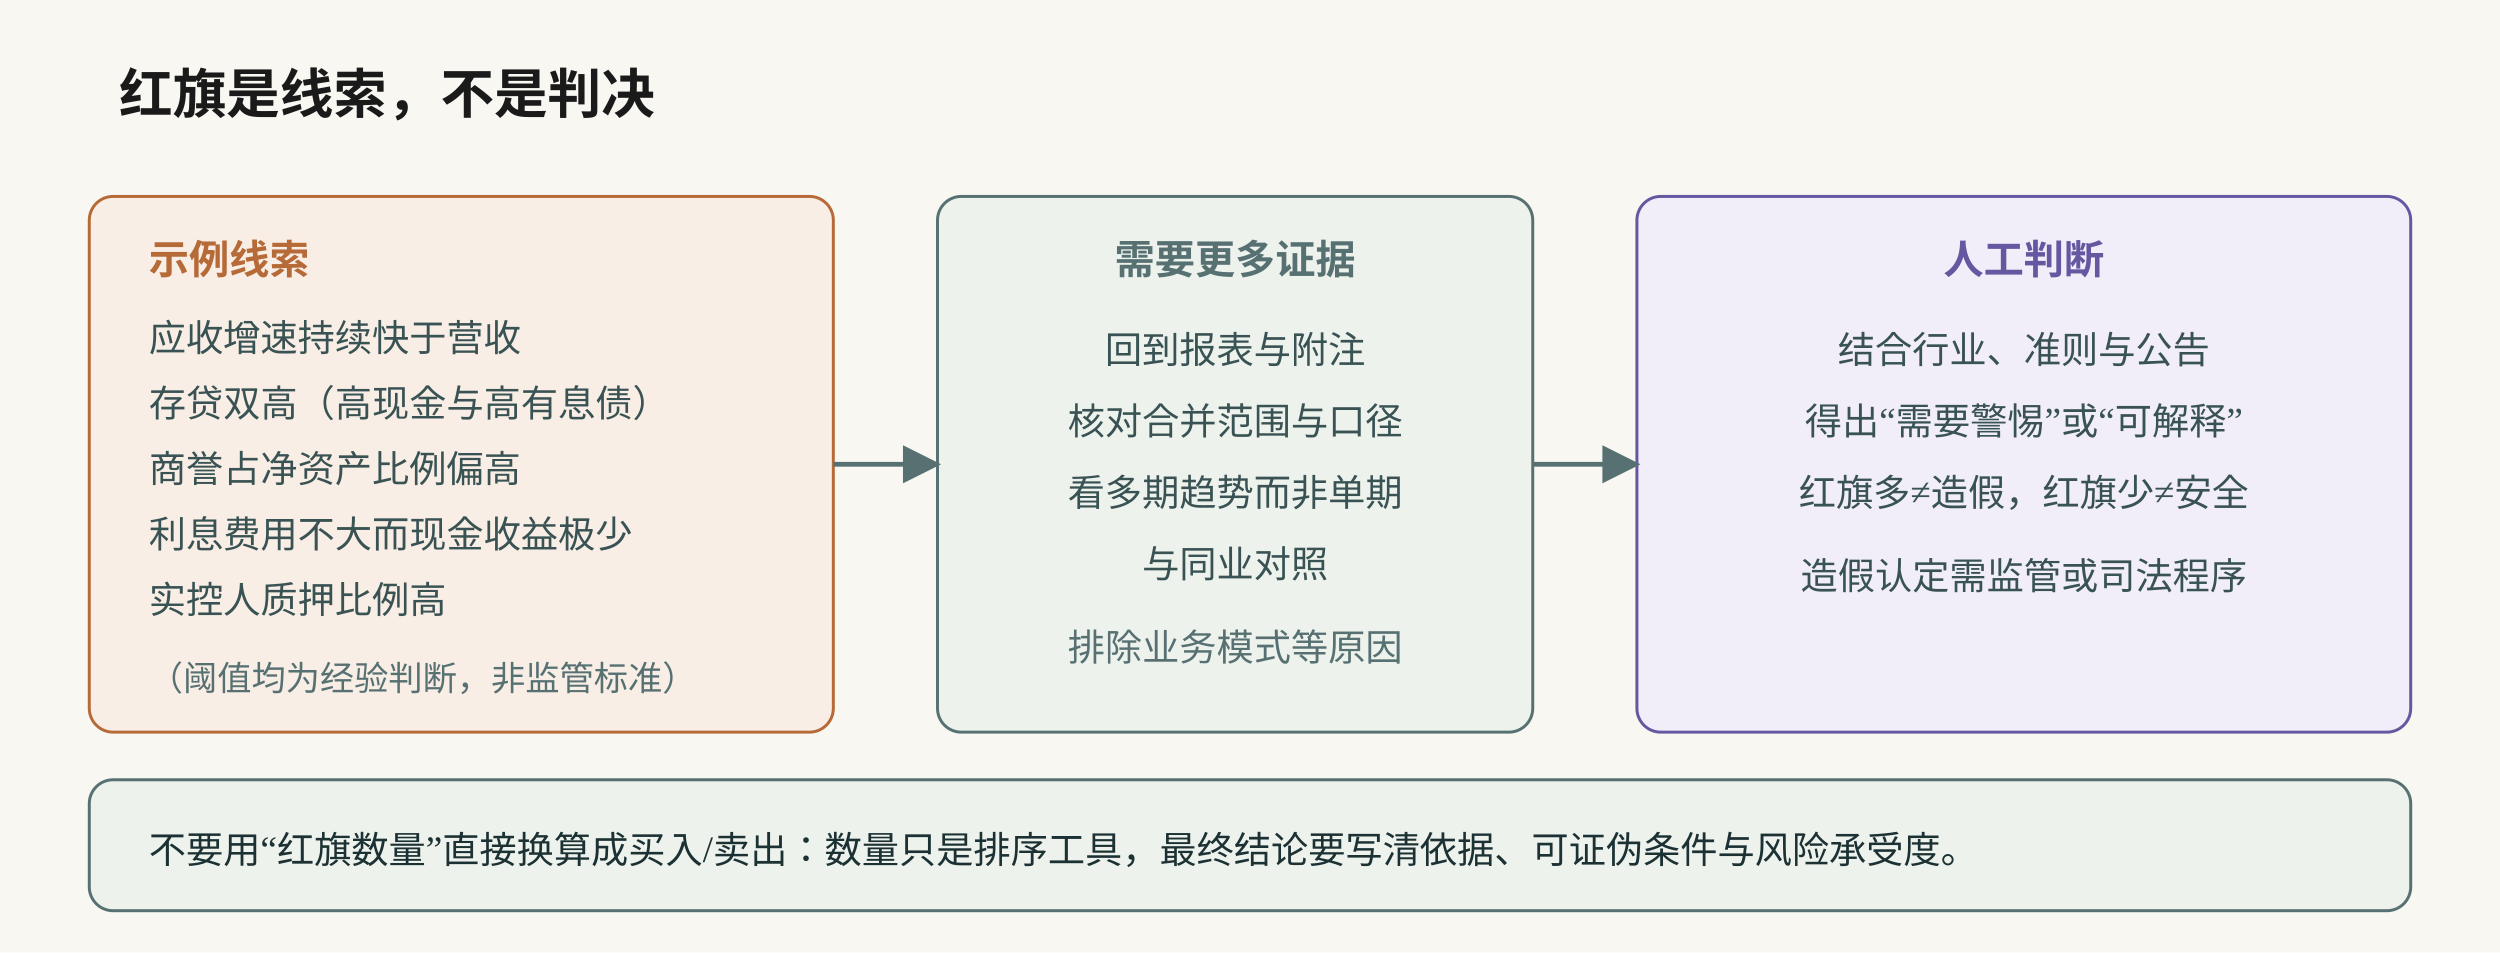
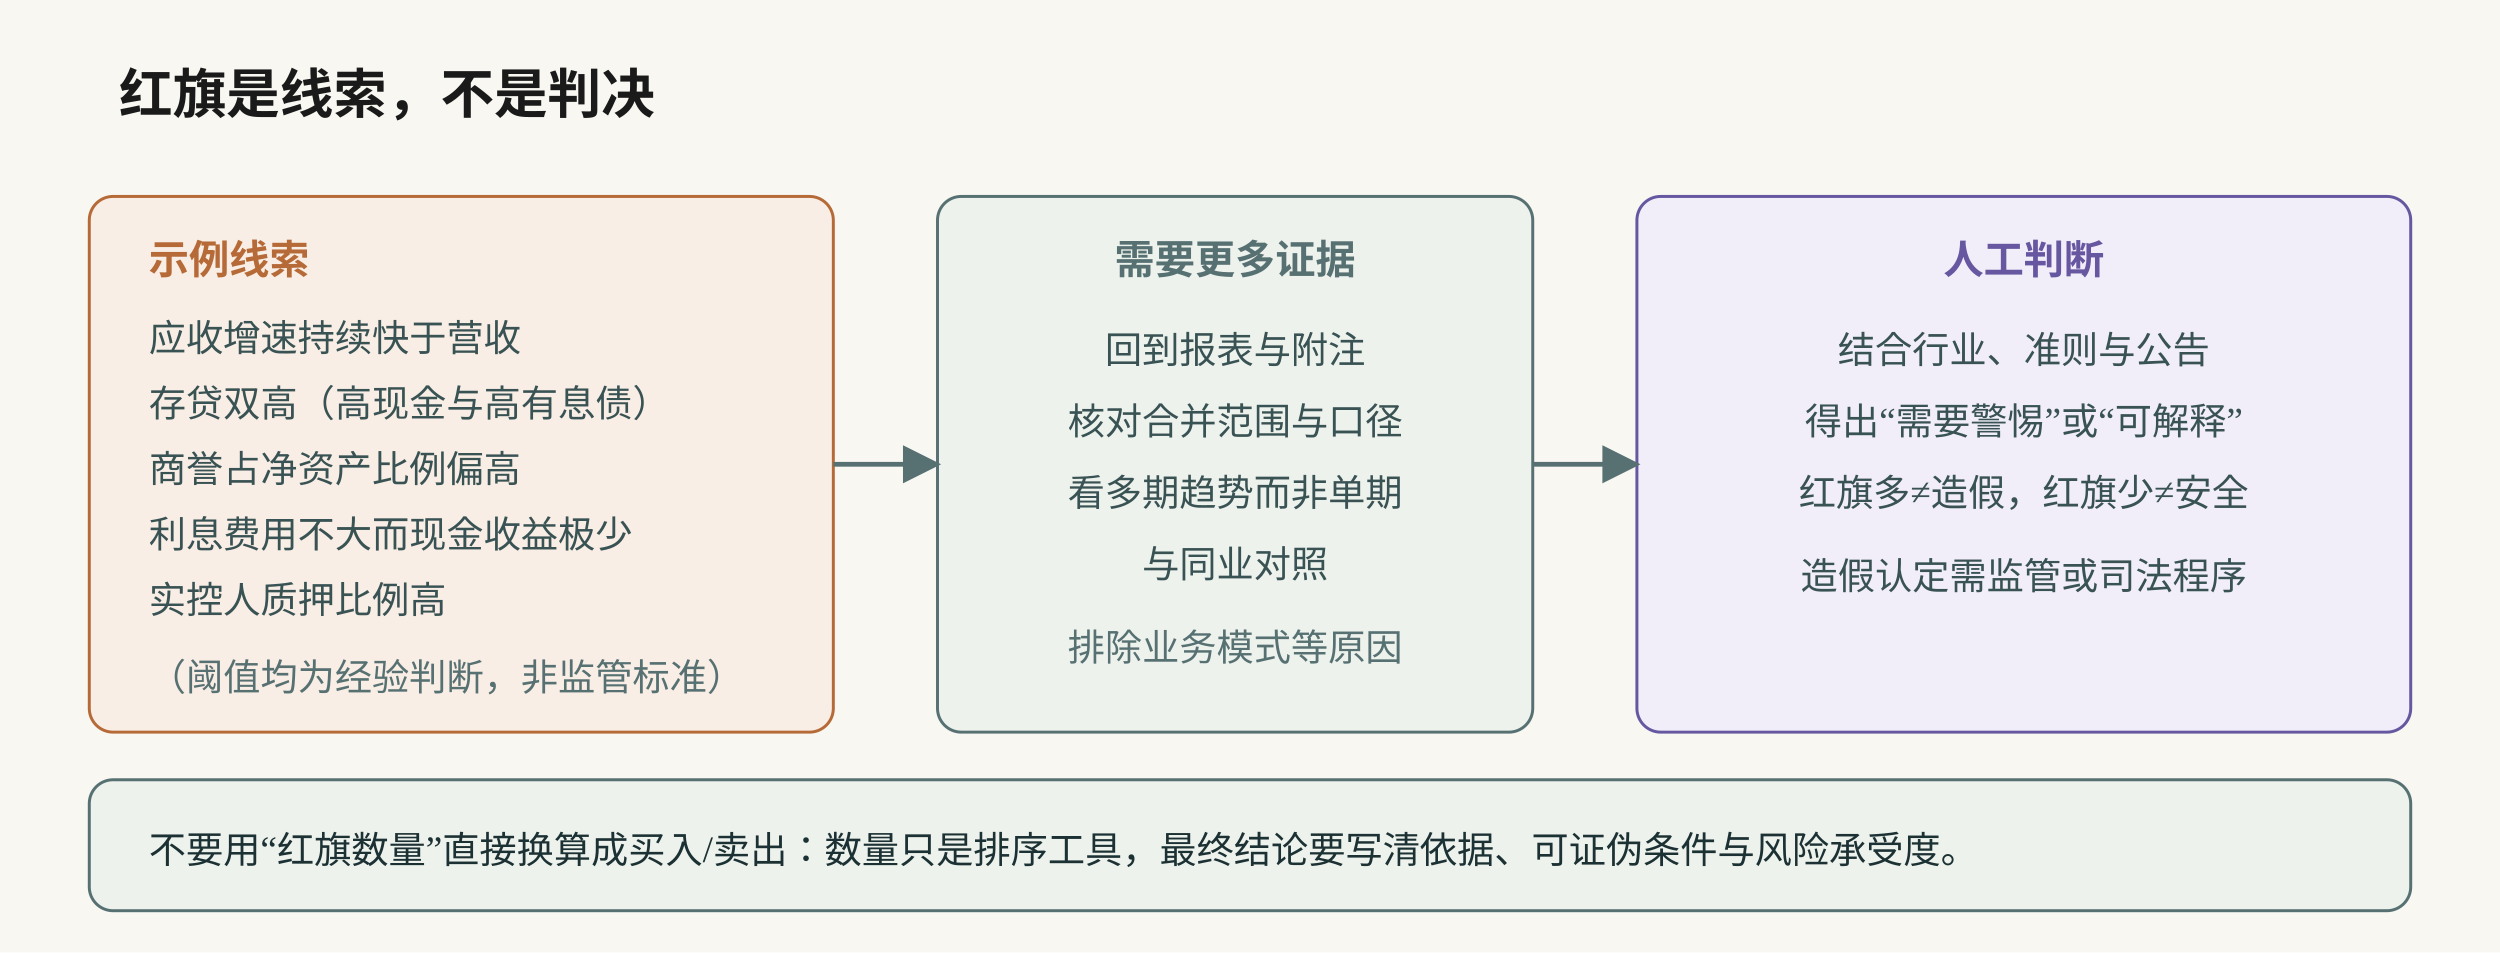
<svg xmlns="http://www.w3.org/2000/svg" viewBox="0 0 840 320" role="img" aria-labelledby="t28r d28r">
  <rect x="0" y="0" width="840" height="320" fill="#f8f7f2" />
  <text x="40" y="38" font-size="18" font-weight="700" fill="#1a1a1a">红旗是线索，不是判决</text>
  <g font-size="12.5">
    <rect x="30" y="66" width="250" height="180" rx="8" fill="#f9eee5" stroke="#b66a38" />
    <text x="50" y="92" font-size="13.5" font-weight="700" fill="#b66a38">示例线索</text>
    <text x="50" y="118" fill="#395253">应收增速持续快于营收</text>
    <text x="50" y="140" fill="#395253">存贷双高（高现金与高有息债）</text>
    <text x="50" y="162" fill="#395253">商誉占净资产比例偏高</text>
    <text x="50" y="184" fill="#395253">利息费用不大而现金收益极少</text>
    <text x="50" y="206" fill="#395253">实控人质押比例高</text>
-     <text x="50" y="232" fill="#577173" font-size="11.5">（阈值均为经验判断，非监管标准）</text>
+     <text x="50" y="232" fill="#577173" font-size="12.5">（阈值均为经验判断，非监管标准）</text>
    <rect x="315" y="66" width="200" height="180" rx="8" fill="#eef2ed" stroke="#577173" />
    <text x="415" y="92" font-size="13.5" font-weight="700" fill="#577173" text-anchor="middle">需要更多证据</text>
    <text x="415" y="122" fill="#395253" text-anchor="middle">回到报表与附注</text>
    <text x="415" y="146" fill="#395253" text-anchor="middle">核对合并范围与口径</text>
    <text x="415" y="170" fill="#395253" text-anchor="middle">看多期趋势而非单期</text>
    <text x="415" y="194" fill="#395253" text-anchor="middle">与同业对照</text>
    <text x="415" y="222" fill="#577173" text-anchor="middle">排除业务模式等原因</text>
    <rect x="550" y="66" width="260" height="180" rx="8" fill="#f1eef9" stroke="#6657a0" />
    <text x="680" y="92" font-size="13.5" font-weight="700" fill="#6657a0" text-anchor="middle">人工判断</text>
    <text x="680" y="122" fill="#395253" text-anchor="middle">结合行业、准则与公告</text>
    <text x="680" y="146" fill="#395253" text-anchor="middle">得出“需要警惕”或“可解释”</text>
    <text x="680" y="170" fill="#395253" text-anchor="middle">红旗多≠造假，红旗少≠安全</text>
    <text x="680" y="198" fill="#395253" text-anchor="middle">造假认定需监管或司法程序</text>
  </g>
  <g stroke="#577173" stroke-width="1.6" marker-end="url(#a28r)">
    <line x1="280" y1="156" x2="313" y2="156" />
    <line x1="515" y1="156" x2="548" y2="156" />
  </g>
  <defs>
    <marker id="a28r" markerWidth="8" markerHeight="8" refX="6" refY="4" orient="auto">
      <path d="M0,0 L8,4 L0,8 z" fill="#577173" />
    </marker>
  </defs>
  <rect x="30" y="262" width="780" height="44" rx="8" fill="#eef2ed" stroke="#577173" />
  <text x="50" y="290" font-size="12.5" fill="#1c3133">不要用“红旗数量”直接换算成买入/卖出：数量只是排序工具，最终结论要写清依据、可证伪条件与风险承受度。</text>
</svg>
